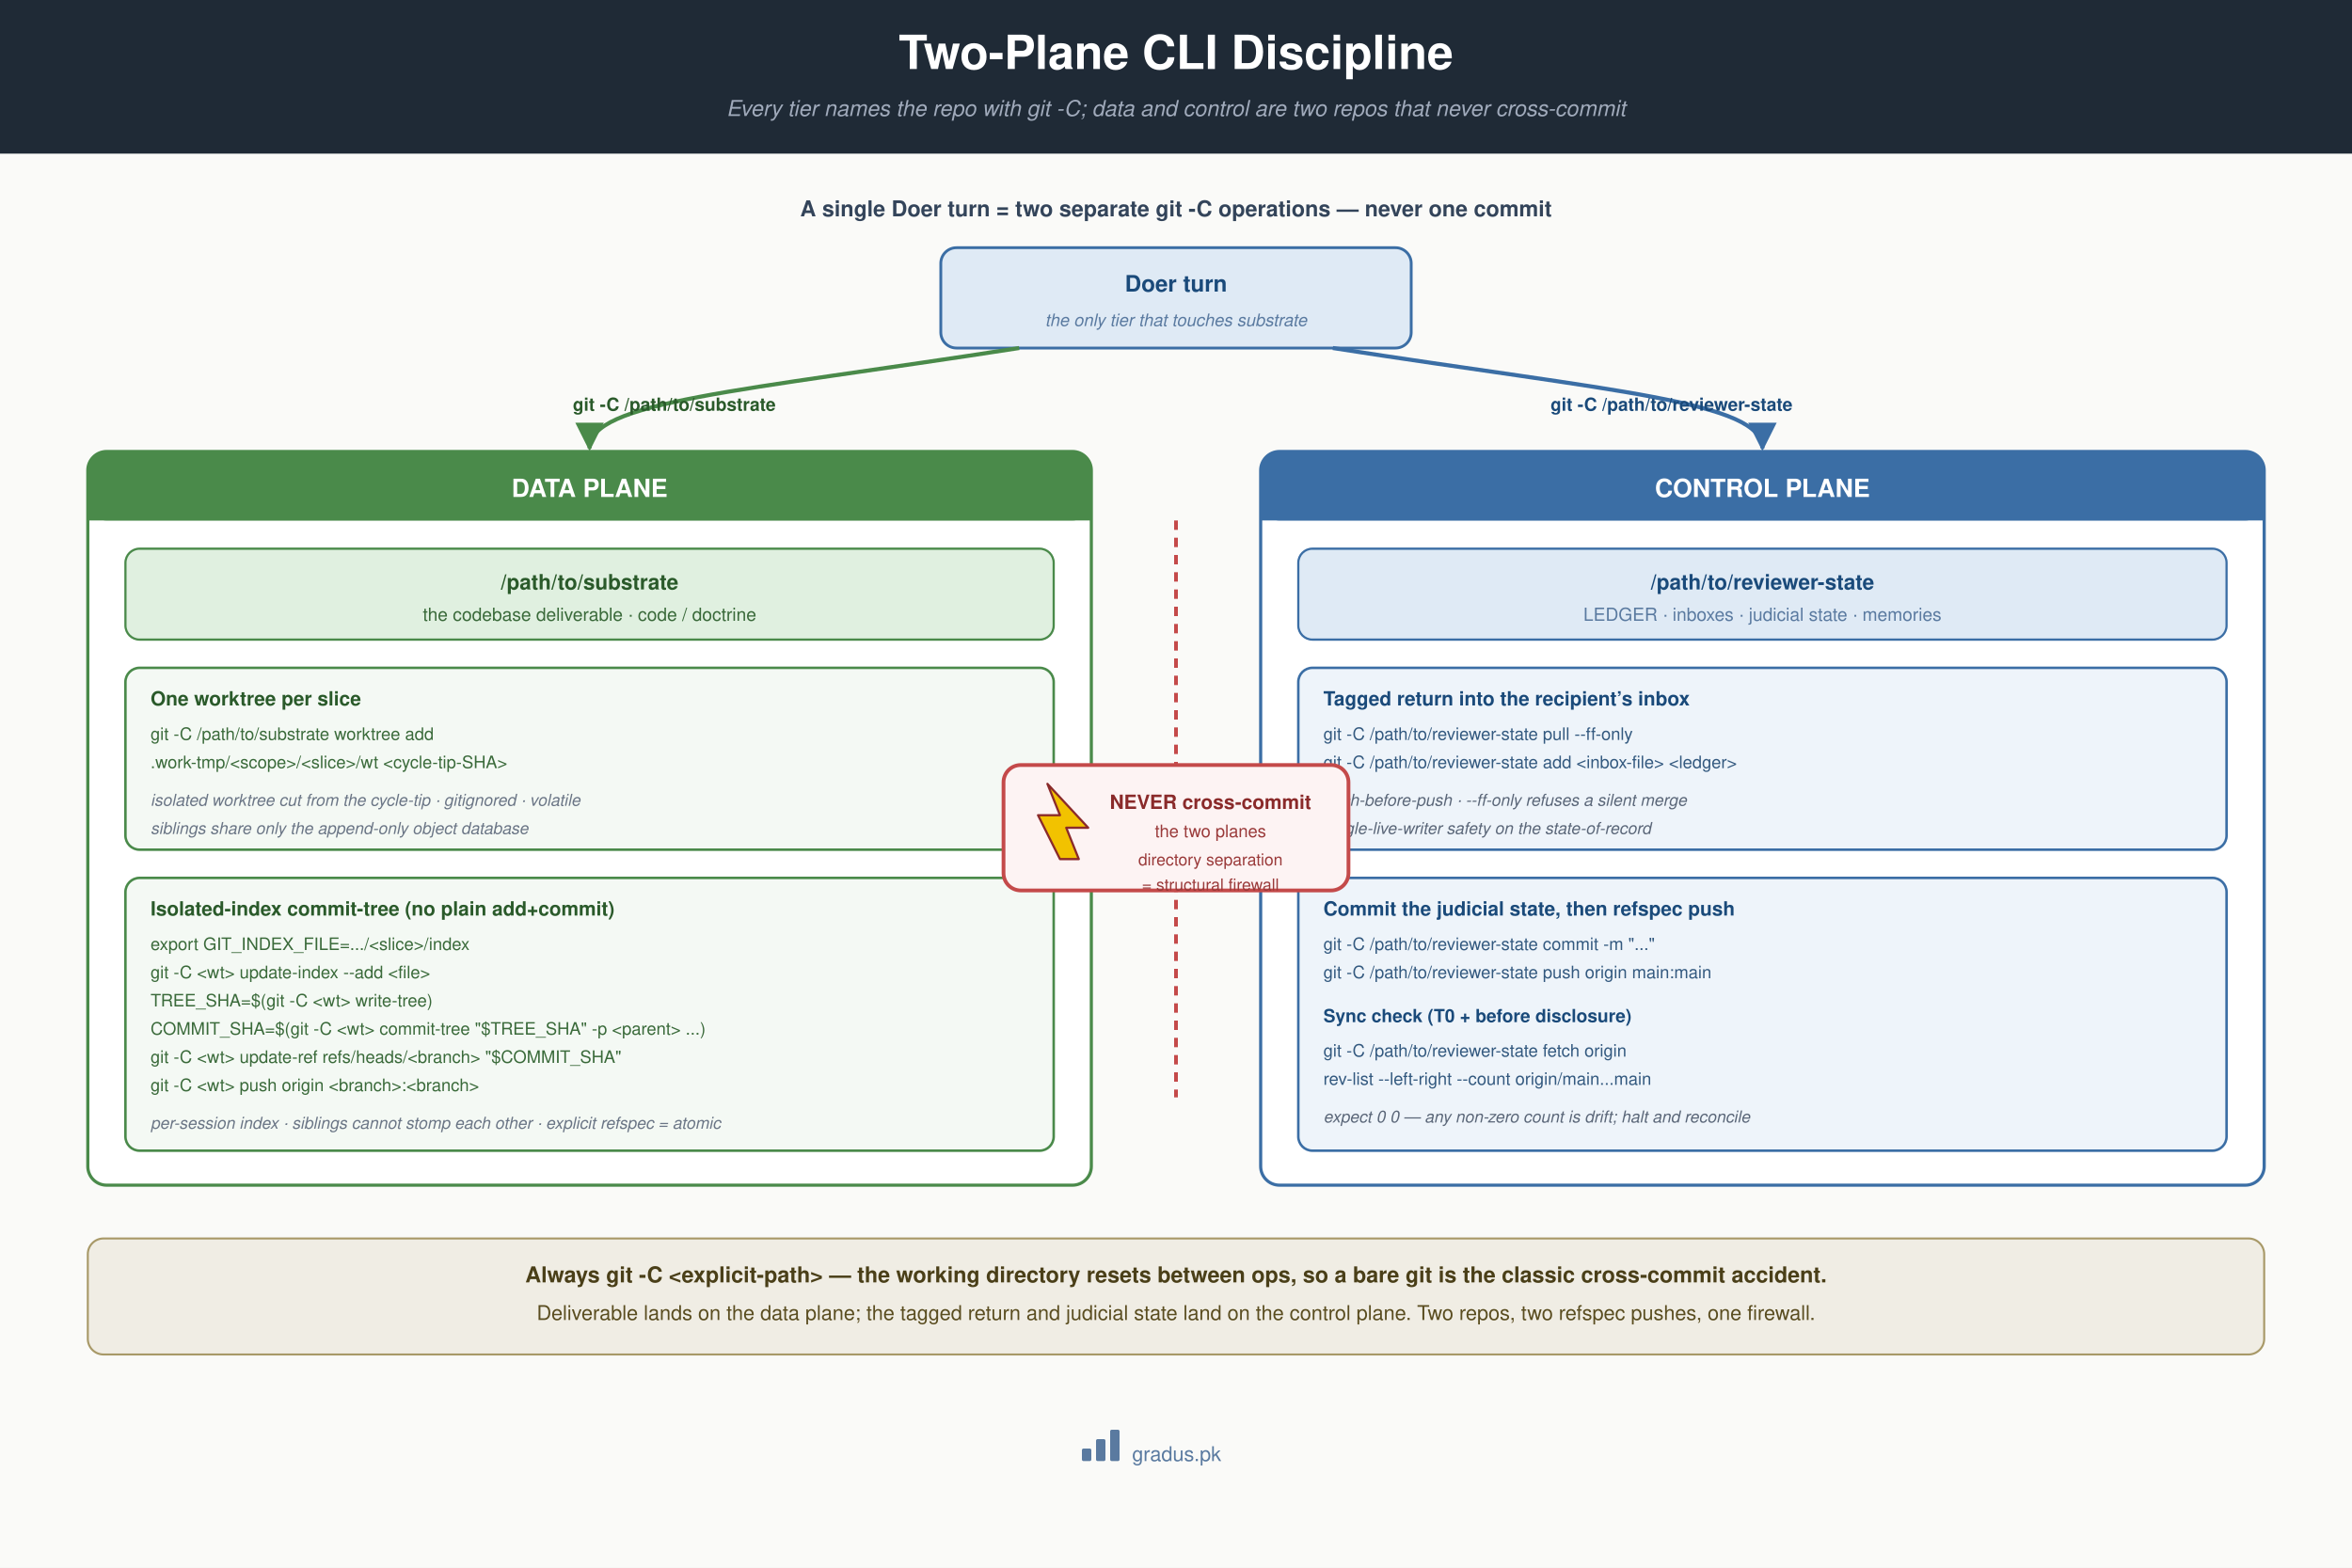
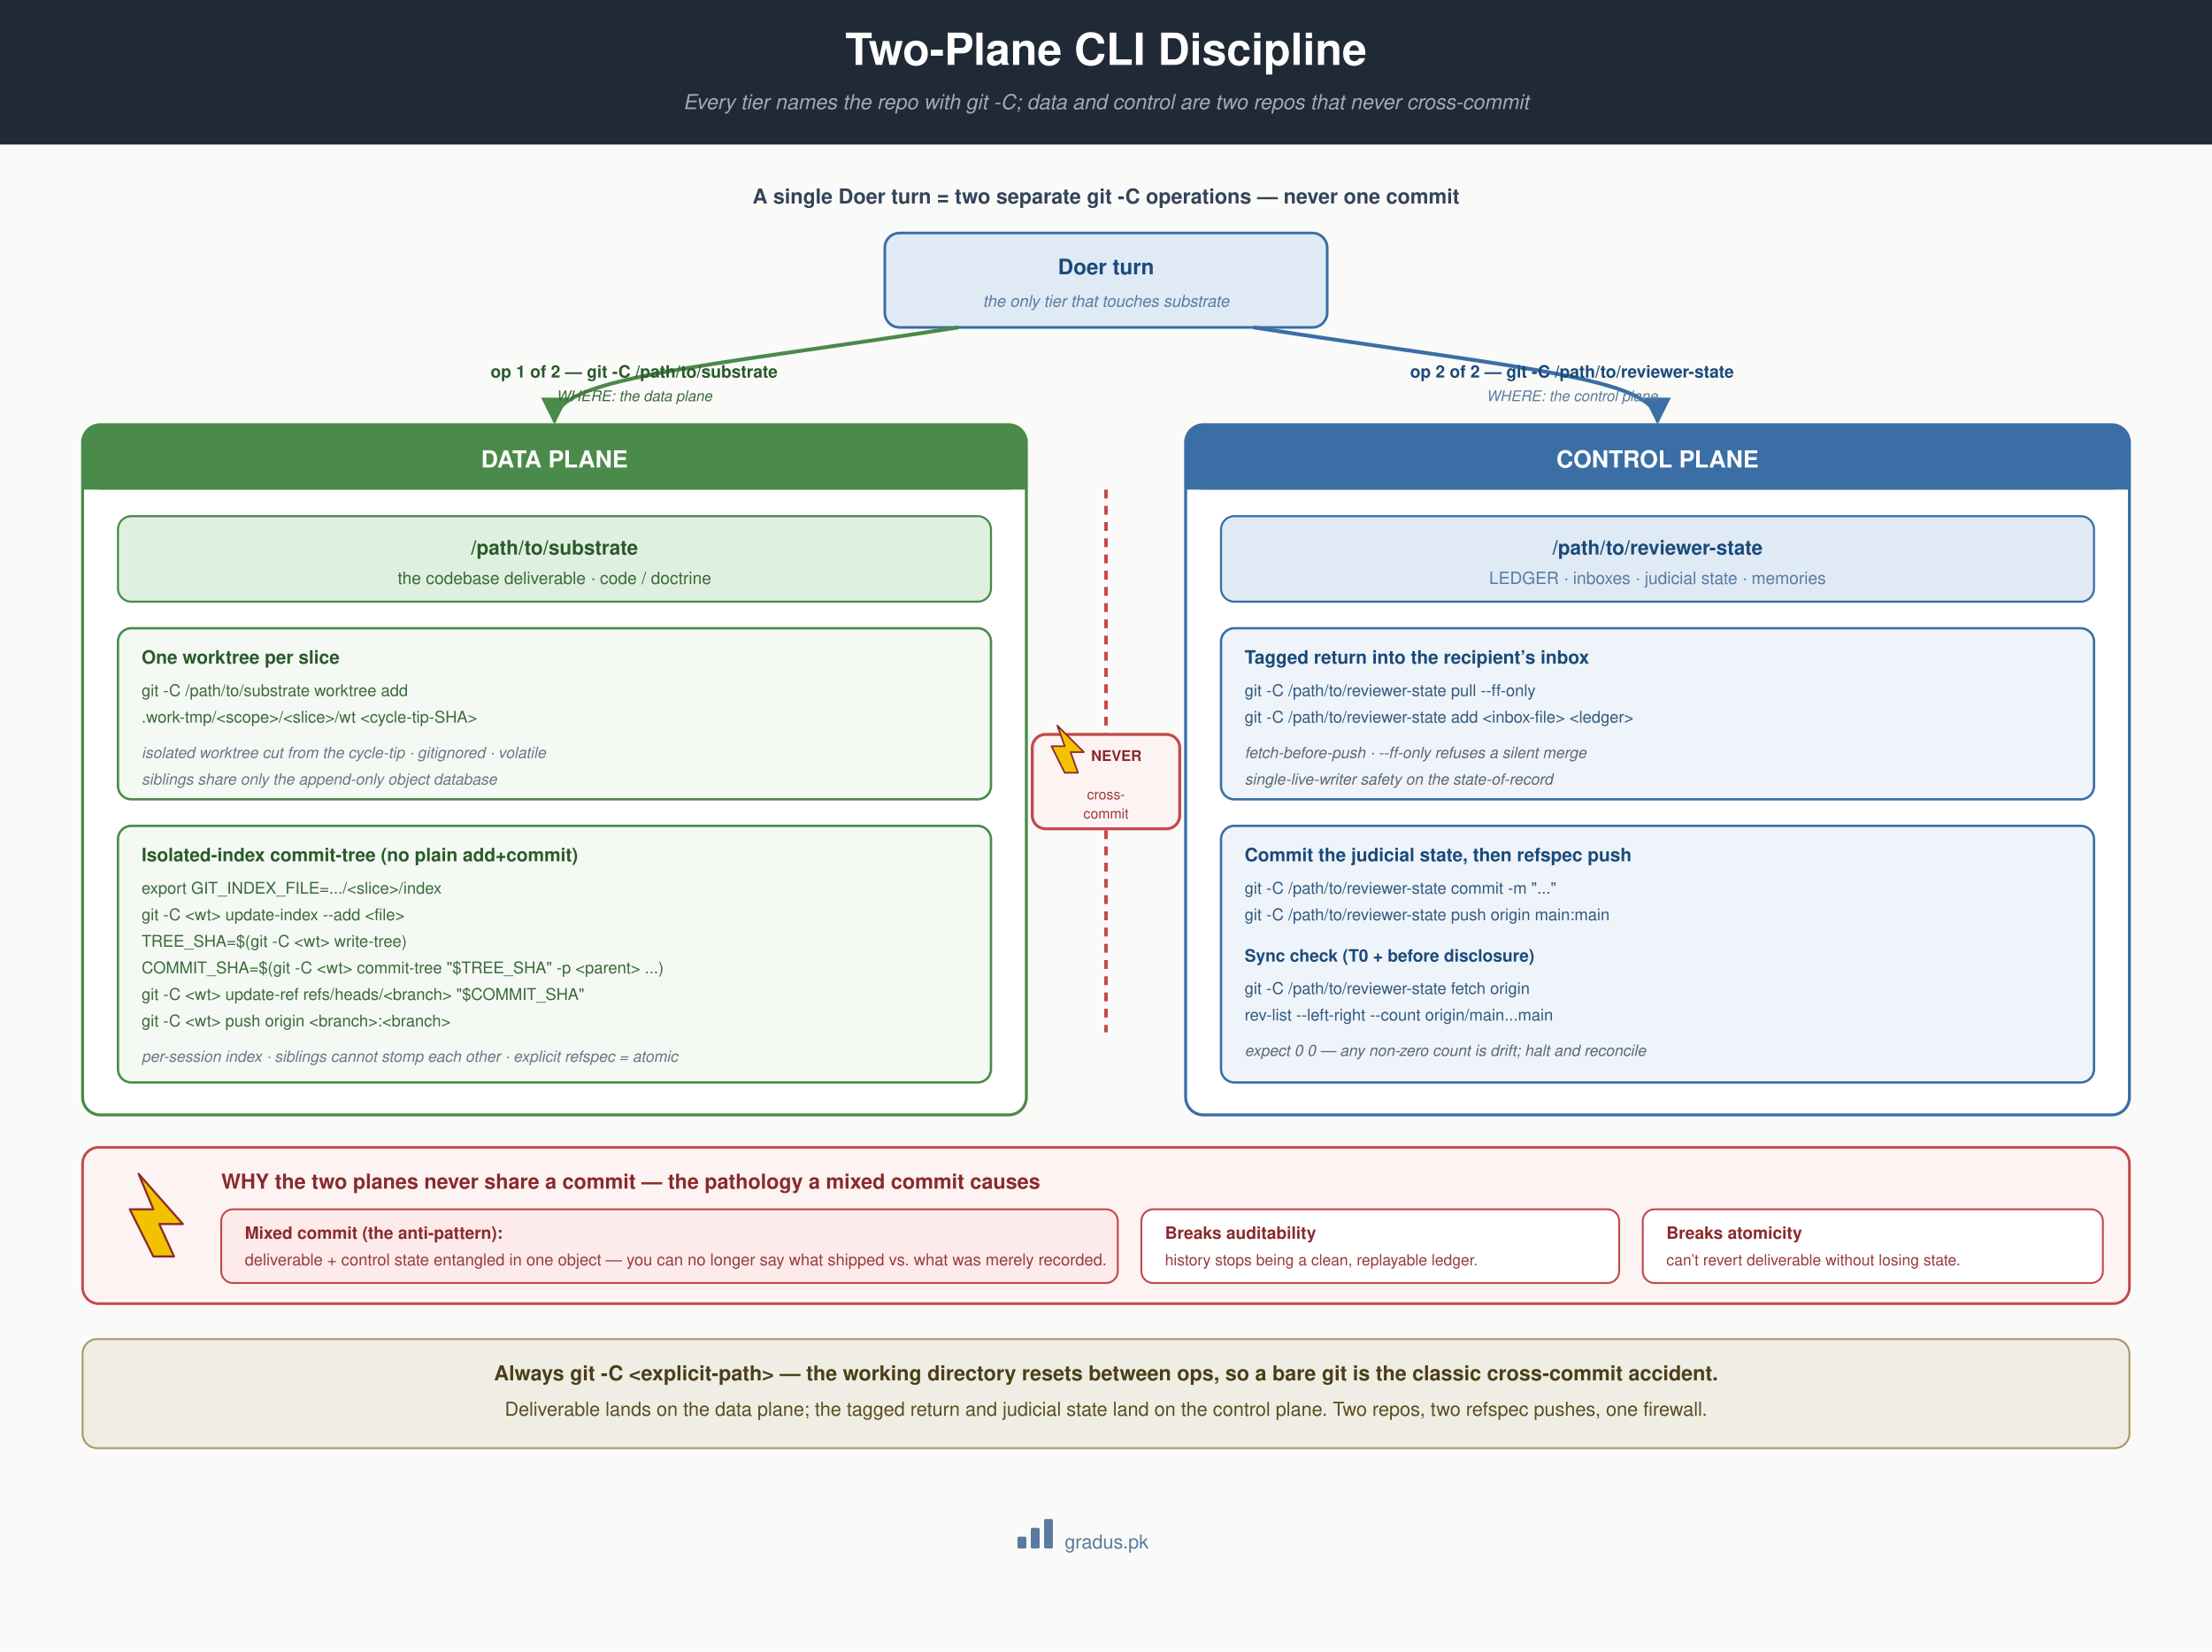
- <svg xmlns="http://www.w3.org/2000/svg" xmlns:xlink="http://www.w3.org/1999/xlink" viewBox="0 0 1500 1000" font-family="-apple-system, BlinkMacSystemFont, 'Segoe UI', Helvetica, Arial, sans-serif">
+ <svg xmlns="http://www.w3.org/2000/svg" xmlns:xlink="http://www.w3.org/1999/xlink" viewBox="0 0 1500 1120" font-family="-apple-system, BlinkMacSystemFont, 'Segoe UI', Helvetica, Arial, sans-serif">
  <defs>
    <marker id="agreen" viewBox="0 0 10 10" refX="9" refY="5" markerWidth="7" markerHeight="7" orient="auto-start-reverse">
      <path d="M0,0 L10,5 L0,10 z" fill="#4a8a4a" />
    </marker>
    <marker id="ablue" viewBox="0 0 10 10" refX="9" refY="5" markerWidth="7" markerHeight="7" orient="auto-start-reverse">
      <path d="M0,0 L10,5 L0,10 z" fill="#3b6ea5" />
    </marker>
    <marker id="aamber" viewBox="0 0 10 10" refX="9" refY="5" markerWidth="7" markerHeight="7" orient="auto-start-reverse">
      <path d="M0,0 L10,5 L0,10 z" fill="#b89425" />
    </marker>
    <marker id="ared" viewBox="0 0 10 10" refX="9" refY="5" markerWidth="7" markerHeight="7" orient="auto-start-reverse">
      <path d="M0,0 L10,5 L0,10 z" fill="#c44a4a" />
    </marker>
  </defs>
-   <rect width="1500" height="1000" fill="#fafaf8" />
+   <rect width="1500" height="1120" fill="#fafaf8" />
  <rect x="0" y="0" width="1500" height="98" fill="#1f2a36" />
  <text x="750" y="44" text-anchor="middle" font-size="30" font-weight="700" fill="#ffffff">Two-Plane CLI Discipline</text>
  <text x="750" y="74" text-anchor="middle" font-size="14" fill="#a0aabb" font-style="italic">Every tier names the repo with git -C; data and control are two repos that never cross-commit</text>
  <text x="750" y="138" text-anchor="middle" font-size="14" font-weight="700" fill="#33445a">A single Doer turn = two separate git -C operations — never one commit</text>
  <rect x="600" y="158" width="300" height="64" rx="10" fill="#dfeaf5" stroke="#3b6ea5" stroke-width="1.8" />
  <text x="750" y="186" text-anchor="middle" font-size="14.5" font-weight="700" fill="#1a4a7a">Doer turn</text>
  <text x="750" y="208" text-anchor="middle" font-size="11" fill="#5a7aa0" font-style="italic">the only tier that touches substrate</text>
  <rect x="56" y="288" width="640" height="468" rx="12" fill="#ffffff" stroke="#4a8a4a" stroke-width="2" />
  <rect x="56" y="288" width="640" height="44" rx="12" fill="#4a8a4a" />
  <rect x="56" y="312" width="640" height="20" fill="#4a8a4a" />
  <text x="376" y="317" text-anchor="middle" font-size="16" font-weight="700" fill="#ffffff">DATA PLANE</text>
  <rect x="80" y="350" width="592" height="58" rx="9" fill="#e0f0e0" stroke="#4a8a4a" stroke-width="1.4" />
  <text x="376" y="376" text-anchor="middle" font-size="13.5" font-weight="700" fill="#2a5a2a">/path/to/substrate</text>
  <text x="376" y="396" text-anchor="middle" font-size="11.5" fill="#3a6a3a">the codebase deliverable · code / doctrine</text>
  <rect x="80" y="426" width="592" height="116" rx="9" fill="#f4f9f4" stroke="#4a8a4a" stroke-width="1.6" />
  <text x="96" y="450" font-size="12.5" font-weight="700" fill="#2a5a2a">One worktree per slice</text>
  <text x="96" y="472" font-size="11" fill="#3a6a3a">git -C /path/to/substrate worktree add</text>
  <text x="96" y="490" font-size="11" fill="#3a6a3a">  .work-tmp/&lt;scope&gt;/&lt;slice&gt;/wt  &lt;cycle-tip-SHA&gt;</text>
  <text x="96" y="514" font-size="10.5" fill="#6a7585" font-style="italic">isolated worktree cut from the cycle-tip · gitignored · volatile</text>
  <text x="96" y="532" font-size="10.5" fill="#6a7585" font-style="italic">siblings share only the append-only object database</text>
  <rect x="80" y="560" width="592" height="174" rx="9" fill="#f4f9f4" stroke="#4a8a4a" stroke-width="1.6" />
  <text x="96" y="584" font-size="12.5" font-weight="700" fill="#2a5a2a">Isolated-index commit-tree (no plain add+commit)</text>
  <text x="96" y="606" font-size="11" fill="#3a6a3a">export GIT_INDEX_FILE=.../&lt;slice&gt;/index</text>
  <text x="96" y="624" font-size="11" fill="#3a6a3a">git -C &lt;wt&gt; update-index --add &lt;file&gt;</text>
  <text x="96" y="642" font-size="11" fill="#3a6a3a">TREE_SHA=$(git -C &lt;wt&gt; write-tree)</text>
  <text x="96" y="660" font-size="11" fill="#3a6a3a">COMMIT_SHA=$(git -C &lt;wt&gt; commit-tree "$TREE_SHA" -p &lt;parent&gt; ...)</text>
  <text x="96" y="678" font-size="11" fill="#3a6a3a">git -C &lt;wt&gt; update-ref refs/heads/&lt;branch&gt; "$COMMIT_SHA"</text>
  <text x="96" y="696" font-size="11" fill="#3a6a3a">git -C &lt;wt&gt; push origin &lt;branch&gt;:&lt;branch&gt;</text>
  <text x="96" y="720" font-size="10.5" fill="#6a7585" font-style="italic">per-session index · siblings cannot stomp each other · explicit refspec = atomic</text>
  <rect x="804" y="288" width="640" height="468" rx="12" fill="#ffffff" stroke="#3b6ea5" stroke-width="2" />
  <rect x="804" y="288" width="640" height="44" rx="12" fill="#3b6ea5" />
  <rect x="804" y="312" width="640" height="20" fill="#3b6ea5" />
  <text x="1124" y="317" text-anchor="middle" font-size="16" font-weight="700" fill="#ffffff">CONTROL PLANE</text>
  <rect x="828" y="350" width="592" height="58" rx="9" fill="#dfeaf5" stroke="#3b6ea5" stroke-width="1.4" />
  <text x="1124" y="376" text-anchor="middle" font-size="13.5" font-weight="700" fill="#1a4a7a">/path/to/reviewer-state</text>
  <text x="1124" y="396" text-anchor="middle" font-size="11.5" fill="#5a7aa0">LEDGER · inboxes · judicial state · memories</text>
  <rect x="828" y="426" width="592" height="116" rx="9" fill="#eef4fa" stroke="#3b6ea5" stroke-width="1.6" />
  <text x="844" y="450" font-size="12.5" font-weight="700" fill="#1a4a7a">Tagged return into the recipient’s inbox</text>
  <text x="844" y="472" font-size="11" fill="#33597f">git -C /path/to/reviewer-state pull --ff-only</text>
  <text x="844" y="490" font-size="11" fill="#33597f">git -C /path/to/reviewer-state add &lt;inbox-file&gt; &lt;ledger&gt;</text>
  <text x="844" y="514" font-size="10.5" fill="#5a6678" font-style="italic">fetch-before-push · --ff-only refuses a silent merge</text>
  <text x="844" y="532" font-size="10.5" fill="#5a6678" font-style="italic">single-live-writer safety on the state-of-record</text>
  <rect x="828" y="560" width="592" height="174" rx="9" fill="#eef4fa" stroke="#3b6ea5" stroke-width="1.6" />
  <text x="844" y="584" font-size="12.5" font-weight="700" fill="#1a4a7a">Commit the judicial state, then refspec push</text>
  <text x="844" y="606" font-size="11" fill="#33597f">git -C /path/to/reviewer-state commit -m "..."</text>
  <text x="844" y="624" font-size="11" fill="#33597f">git -C /path/to/reviewer-state push origin main:main</text>
  <text x="844" y="652" font-size="11.5" font-weight="700" fill="#1a4a7a">Sync check (T0 + before disclosure)</text>
  <text x="844" y="674" font-size="11" fill="#33597f">git -C /path/to/reviewer-state fetch origin</text>
  <text x="844" y="692" font-size="11" fill="#33597f">rev-list --left-right --count origin/main...main</text>
  <text x="844" y="716" font-size="10.5" fill="#5a6678" font-style="italic">expect 0  0 — any non-zero count is drift; halt and reconcile</text>
  <path d="M650,222 C470,250 376,256 376,286" fill="none" stroke="#4a8a4a" stroke-width="2.6" marker-end="url(#agreen)" />
-   <text x="430" y="262" text-anchor="middle" font-size="11.5" font-weight="700" fill="#2a5a2a">git -C /path/to/substrate</text>
+   <text x="430" y="256" text-anchor="middle" font-size="11.5" font-weight="700" fill="#2a5a2a">op 1 of 2 — git -C /path/to/substrate</text>
+   <text x="430" y="272" text-anchor="middle" font-size="10" fill="#3a6a3a" font-style="italic">WHERE: the data plane</text>
  <path d="M850,222 C1030,250 1124,256 1124,286" fill="none" stroke="#3b6ea5" stroke-width="2.6" marker-end="url(#ablue)" />
-   <text x="1066" y="262" text-anchor="middle" font-size="11.5" font-weight="700" fill="#1a4a7a">git -C /path/to/reviewer-state</text>
+   <text x="1066" y="256" text-anchor="middle" font-size="11.5" font-weight="700" fill="#1a4a7a">op 2 of 2 — git -C /path/to/reviewer-state</text>
+   <text x="1066" y="272" text-anchor="middle" font-size="10" fill="#5a7aa0" font-style="italic">WHERE: the control plane</text>
  <line x1="750" y1="332" x2="750" y2="700" stroke="#c44a4a" stroke-width="2.4" stroke-dasharray="6 5" />
-   <rect x="640" y="488" width="220" height="80" rx="11" fill="#fdf3f3" stroke="#c44a4a" stroke-width="2.4" />
-   <path d="M676,548 L662,520 L676,520 L668,500 L694,528 L680,528 L688,548 Z" fill="#f2c200" stroke="#8a2a2a" stroke-width="1.4" stroke-linejoin="round" />
-   <text x="772" y="516" text-anchor="middle" font-size="12.5" font-weight="700" fill="#8a2a2a">NEVER cross-commit</text>
-   <text x="772" y="534" text-anchor="middle" font-size="11" fill="#9a3a3a">the two planes</text>
-   <text x="772" y="552" text-anchor="middle" font-size="10.5" fill="#9a3a3a">directory separation</text>
-   <text x="772" y="568" text-anchor="middle" font-size="10.5" fill="#9a3a3a">= structural firewall</text>
-   <rect x="56" y="790" width="1388" height="74" rx="10" fill="#f0ede4" stroke="#a89968" stroke-width="1.3" />
-   <text x="750" y="818" text-anchor="middle" font-size="14" font-weight="700" fill="#4a3f18">Always git -C &lt;explicit-path&gt; — the working directory resets between ops, so a bare git is the classic cross-commit accident.</text>
-   <text x="750" y="842" text-anchor="middle" font-size="13" fill="#5a4d20">Deliverable lands on the data plane; the tagged return and judicial state land on the control plane. Two repos, two refspec pushes, one firewall.</text>
+   <rect x="700" y="498" width="100" height="64" rx="9" fill="#fdf3f3" stroke="#c44a4a" stroke-width="2" />
+   <path d="M722,524 L713,506 L722,506 L717,492 L735,510 L726,510 L731,524 Z" fill="#f2c200" stroke="#8a2a2a" stroke-width="1.1" stroke-linejoin="round" />
+   <text x="757" y="516" text-anchor="middle" font-size="10" font-weight="700" fill="#8a2a2a">NEVER</text>
+   <text x="750" y="542" text-anchor="middle" font-size="9.5" fill="#9a3a3a">cross-</text>
+   <text x="750" y="555" text-anchor="middle" font-size="9.5" fill="#9a3a3a">commit</text>
+   <rect x="56" y="778" width="1388" height="106" rx="11" fill="#fdf3f3" stroke="#c44a4a" stroke-width="1.8" />
+   <path d="M104,852 L88,820 L104,820 L94,796 L124,830 L108,830 L118,852 Z" fill="#f2c200" stroke="#8a2a2a" stroke-width="1.4" stroke-linejoin="round" />
+   <text x="150" y="806" font-size="14" font-weight="700" fill="#8a2a2a">WHY the two planes never share a commit — the pathology a mixed commit causes</text>
+   <rect x="150" y="820" width="608" height="50" rx="8" fill="#fdeaea" stroke="#c44a4a" stroke-width="1.3" />
+   <text x="166" y="840" font-size="11.5" font-weight="700" fill="#8a2a2a">Mixed commit (the anti-pattern):</text>
+   <text x="166" y="858" font-size="11" fill="#9a3a3a">deliverable + control state entangled in one object — you can no longer say what shipped vs. what was merely recorded.</text>
+   <rect x="774" y="820" width="324" height="50" rx="8" fill="#ffffff" stroke="#c44a4a" stroke-width="1.3" />
+   <text x="790" y="840" font-size="11.5" font-weight="700" fill="#8a2a2a">Breaks auditability</text>
+   <text x="790" y="858" font-size="10.5" fill="#9a3a3a">history stops being a clean, replayable ledger.</text>
+   <rect x="1114" y="820" width="312" height="50" rx="8" fill="#ffffff" stroke="#c44a4a" stroke-width="1.3" />
+   <text x="1130" y="840" font-size="11.5" font-weight="700" fill="#8a2a2a">Breaks atomicity</text>
+   <text x="1130" y="858" font-size="10.5" fill="#9a3a3a">can’t revert deliverable without losing state.</text>
+   <rect x="56" y="908" width="1388" height="74" rx="10" fill="#f0ede4" stroke="#a89968" stroke-width="1.3" />
+   <text x="750" y="936" text-anchor="middle" font-size="14" font-weight="700" fill="#4a3f18">Always git -C &lt;explicit-path&gt; — the working directory resets between ops, so a bare git is the classic cross-commit accident.</text>
+   <text x="750" y="960" text-anchor="middle" font-size="13" fill="#5a4d20">Deliverable lands on the data plane; the tagged return and judicial state land on the control plane. Two repos, two refspec pushes, one firewall.</text>
  <a href="https://gradus.pk" xlink:href="https://gradus.pk" target="_blank">
    <g fill="#5a7aa0">
-       <rect x="690" y="924" width="6" height="8" rx="1" />
-       <rect x="699" y="918" width="6" height="14" rx="1" />
-       <rect x="708" y="912" width="6" height="20" rx="1" />
+       <rect x="690" y="1042" width="6" height="8" rx="1" />
+       <rect x="699" y="1036" width="6" height="14" rx="1" />
+       <rect x="708" y="1030" width="6" height="20" rx="1" />
    </g>
-     <text x="722" y="932" font-size="13" fill="#5a7aa0">gradus.pk</text>
+     <text x="722" y="1050" font-size="13" fill="#5a7aa0">gradus.pk</text>
  </a>
</svg>
